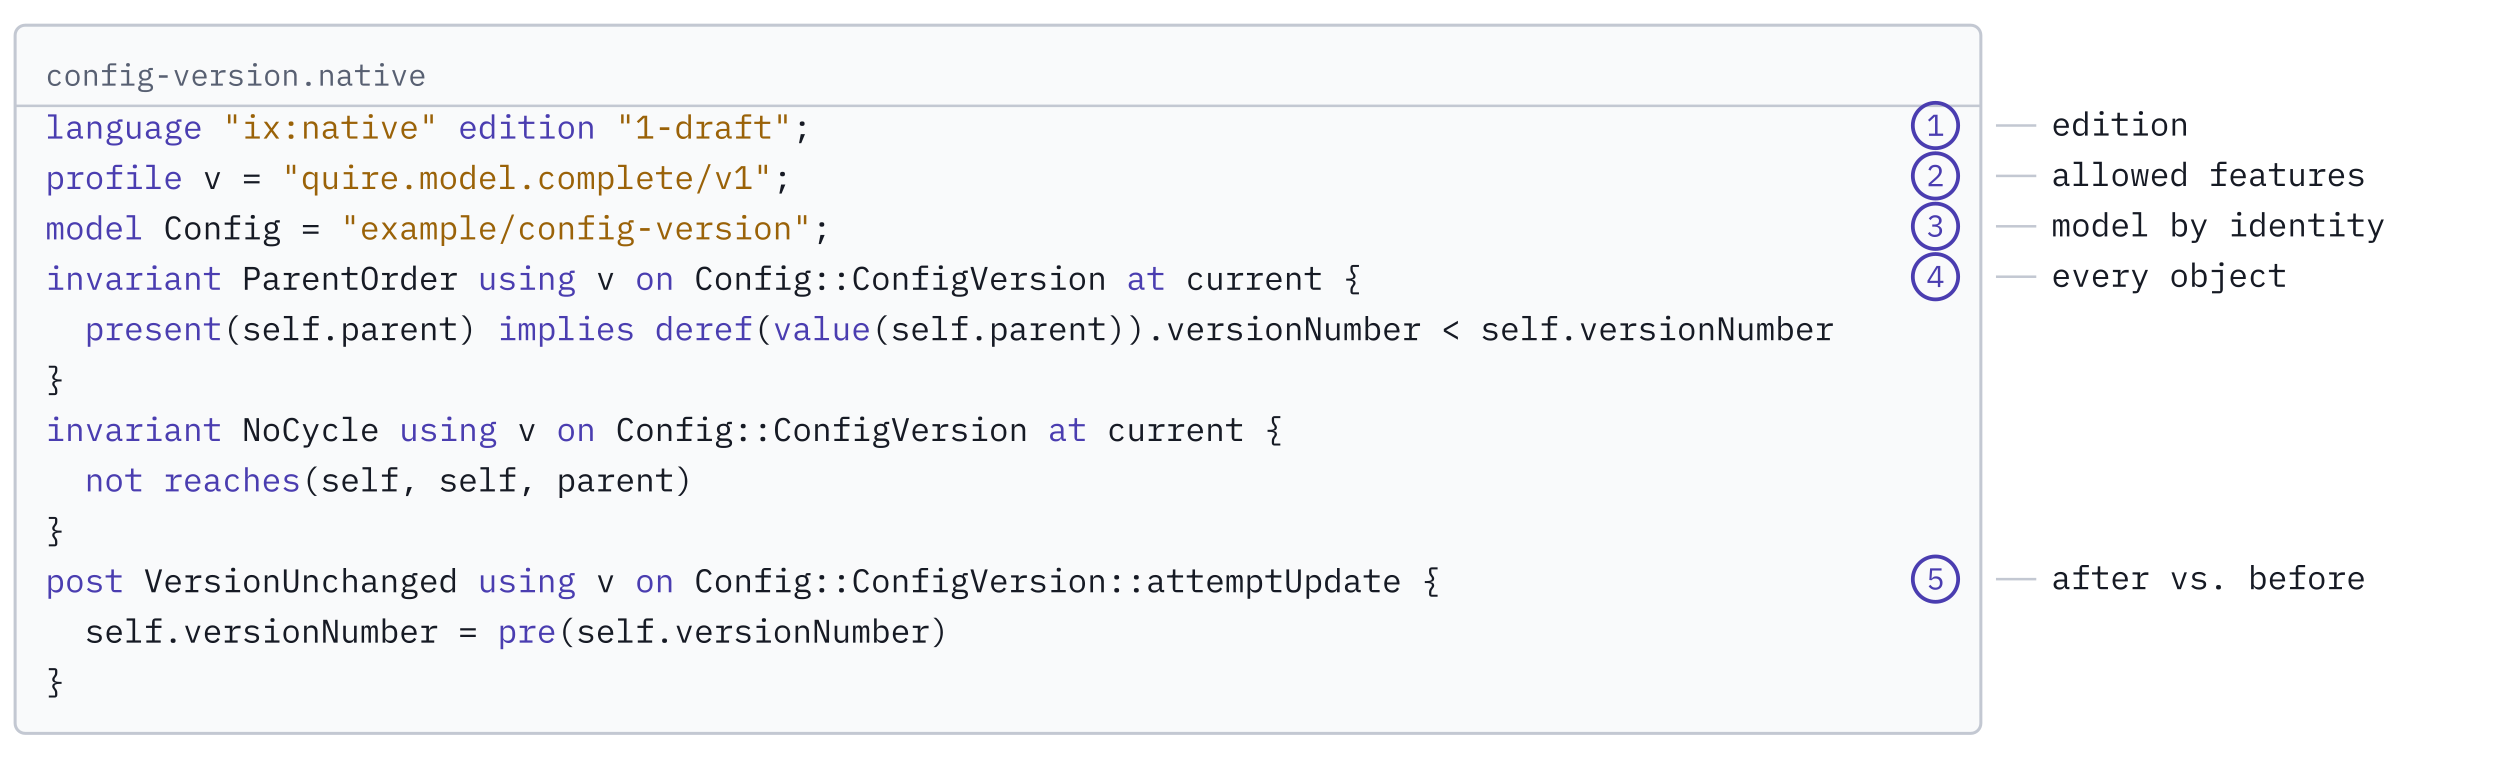
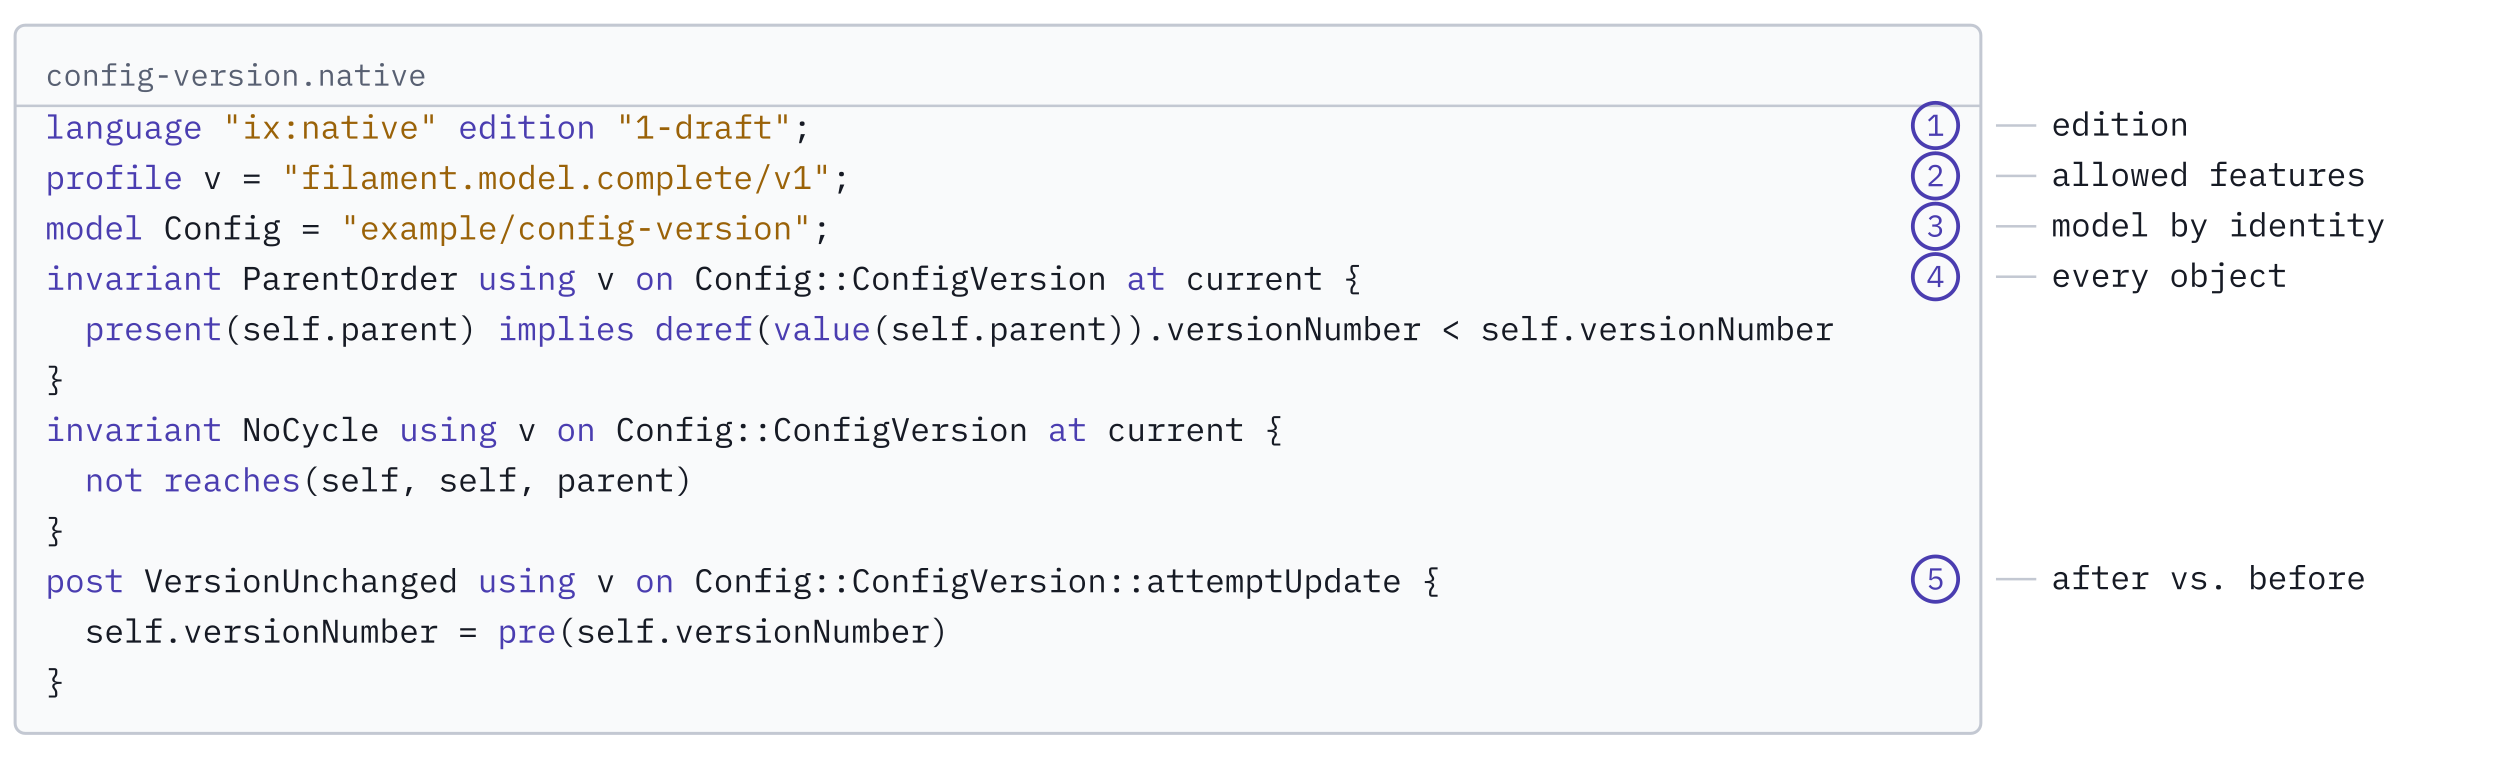
- <svg xmlns="http://www.w3.org/2000/svg" width="992" height="301" viewBox="-6 -6 992 301" role="img" aria-label="An annotated QSL unit: (1) the header names the language and edition, (2) the profile says which part of the language the rules use, (3) the model line imports a domain package by its identity, (4) invariants must hold for every object, (5) a post rule compares a value after an operation with its value before.">
+ <svg xmlns="http://www.w3.org/2000/svg" width="992" height="301" viewBox="-6 -6 992 301" role="img" aria-label="An annotated FSL unit: (1) the header names the language and edition, (2) the profile says which part of the language the rules use, (3) the model line imports a domain package by its identity, (4) invariants must hold for every object, (5) a post rule compares a value after an operation with its value before.">
  <defs>
    <path id="mono_C" d="M323 -12Q195 -12 132 81Q70 174 70 349Q70 524 132 617Q195 710 323 710Q371 710 406 697Q441 684 466 662Q491 640 508 612Q525 585 538 557L466 524Q457 547 445 568Q433 588 416 604Q400 619 378 628Q355 637 323 637Q240 637 200 574Q159 511 159 406V292Q159 187 200 124Q240 61 323 61Q355 61 378 70Q400 79 416 94Q433 110 445 130Q457 151 466 174L538 141Q525 112 508 85Q491 58 466 36Q441 14 406 1Q371 -12 323 -12Z" />
    <path id="mono_N" d="M163 588H156V0H80V698H199L437 110H444V698H520V0H401Z" />
    <path id="mono_O" d="M300 -12Q236 -12 190 12Q144 37 114 83Q84 129 70 196Q56 263 56 349Q56 434 70 502Q84 569 114 615Q144 661 190 686Q236 710 300 710Q364 710 410 686Q456 661 486 615Q516 569 530 502Q544 434 544 349Q544 263 530 196Q516 129 486 83Q456 37 410 12Q364 -12 300 -12ZM300 61Q342 61 371 78Q400 94 419 124Q438 154 446 196Q455 239 455 292V406Q455 458 446 501Q438 544 419 574Q400 604 371 620Q342 637 300 637Q258 637 229 620Q200 604 181 574Q162 544 154 501Q145 458 145 406V292Q145 239 154 196Q162 154 181 124Q200 94 229 78Q258 61 300 61Z" />
    <path id="mono_P" d="M90 0V698H344Q441 698 492 645Q543 592 543 497Q543 402 492 349Q441 296 344 296H174V0ZM174 369H342Q395 369 424 396Q454 422 454 471V523Q454 572 424 598Q395 625 342 625H174Z" />
    <path id="mono_U" d="M164 698V279Q164 228 167 188Q170 148 183 120Q196 91 224 76Q251 61 300 61Q349 61 376 76Q404 91 417 120Q430 148 433 188Q436 228 436 279V698H520V299Q520 221 512 163Q505 105 482 66Q458 27 414 8Q371 -12 300 -12Q229 -12 186 8Q142 27 118 66Q95 105 88 163Q80 221 80 299V698Z" />
    <path id="mono_V" d="M243 0 36 698H125L224 349L299 85H304L379 349L478 698H564L357 0Z" />
    <path id="mono_a" d="M495 0Q448 0 428 24Q408 48 403 84H398Q381 39 344 14Q306 -12 243 -12Q162 -12 114 30Q66 72 66 145Q66 217 118 256Q171 295 288 295H398V346Q398 403 366 432Q334 460 275 460Q223 460 190 440Q157 419 137 384L83 424Q93 444 110 463Q127 482 152 496Q177 511 209 520Q241 528 280 528Q371 528 424 482Q478 436 478 354V70H550V0ZM257 55Q288 55 314 62Q339 70 358 82Q377 95 388 112Q398 130 398 150V235H288Q216 235 183 215Q150 195 150 157V136Q150 96 178 76Q207 55 257 55Z" />
    <path id="mono_b" d="M95 740H175V432H179Q229 528 338 528Q433 528 486 457Q540 386 540 258Q540 130 486 59Q433 -12 338 -12Q229 -12 179 84H175V0H95ZM307 59Q377 59 416 102Q454 144 454 214V302Q454 372 416 414Q377 457 307 457Q280 457 256 450Q232 443 214 430Q196 416 186 396Q175 377 175 351V165Q175 139 186 120Q196 100 214 86Q232 73 256 66Q280 59 307 59Z" />
    <path id="mono_braceleft" d="M319 -138Q277 -138 256 -114Q235 -91 235 -56V7Q235 34 240 54Q246 74 254 90Q262 106 272 118Q282 131 291 142Q308 162 314 176Q321 191 321 207Q321 245 286 262Q251 280 183 280H105V342H183Q251 342 286 360Q321 377 321 415Q321 431 314 446Q308 460 291 480Q282 491 272 504Q262 516 254 532Q246 547 240 568Q235 588 235 615V678Q235 713 256 736Q277 760 319 760H495V698H304V621Q304 580 316 558Q328 536 344 515Q361 493 376 470Q391 446 391 414Q391 372 362 346Q332 320 281 313V309Q332 302 362 276Q391 250 391 208Q391 176 376 152Q361 129 344 107Q328 86 316 64Q304 42 304 1V-76H495V-138Z" />
    <path id="mono_braceright" d="M281 760Q323 760 344 736Q365 713 365 678V615Q365 588 360 568Q354 547 346 532Q338 516 328 504Q318 491 309 480Q292 460 286 446Q279 431 279 415Q279 377 314 360Q349 342 417 342H495V280H417Q349 280 314 262Q279 245 279 207Q279 191 286 176Q292 162 309 142Q318 131 328 118Q338 106 346 90Q354 74 360 54Q365 34 365 7V-56Q365 -91 344 -114Q323 -138 281 -138H105V-76H296V1Q296 42 284 64Q272 86 256 107Q239 129 224 152Q209 176 209 208Q209 250 238 276Q268 302 319 309V313Q268 320 238 346Q209 372 209 414Q209 446 224 470Q239 493 256 515Q272 536 284 558Q296 580 296 621V698H105V760Z" />
    <path id="mono_c" d="M318 -12Q262 -12 218 8Q175 27 145 62Q115 97 100 147Q84 197 84 258Q84 319 100 369Q116 419 146 454Q176 490 219 509Q262 528 317 528Q392 528 439 495Q486 462 508 409L444 375Q430 415 398 437Q365 459 317 459Q282 459 254 448Q227 436 208 415Q189 394 180 365Q170 336 170 302V214Q170 180 180 151Q189 122 208 101Q227 80 255 68Q283 57 319 57Q371 57 405 81Q439 105 459 147L516 108Q493 56 444 22Q396 -12 318 -12Z" />
    <path id="mono_colon" d="M300 -9Q259 -9 242 8Q226 25 226 51V69Q226 95 242 112Q259 129 300 129Q341 129 358 112Q374 95 374 69V51Q374 25 358 8Q341 -9 300 -9ZM300 387Q259 387 242 404Q226 421 226 447V465Q226 491 242 508Q259 525 300 525Q341 525 358 508Q374 491 374 465V447Q374 421 358 404Q341 387 300 387Z" />
    <path id="mono_comma" d="M257 136H386L271 -141H204Z" />
    <path id="mono_d" d="M425 84H421Q371 -12 262 -12Q167 -12 114 59Q60 130 60 258Q60 386 114 457Q167 528 262 528Q371 528 421 432H425V740H505V0H425ZM293 59Q320 59 344 66Q368 73 386 86Q404 100 414 120Q425 139 425 165V351Q425 377 414 396Q404 416 386 430Q368 443 344 450Q320 457 293 457Q223 457 184 414Q146 372 146 302V214Q146 144 184 102Q223 59 293 59Z" />
    <path id="mono_e" d="M309 -12Q253 -12 208 7Q164 26 132 62Q101 97 84 146Q67 196 67 257Q67 319 84 369Q102 419 133 454Q164 490 208 509Q251 528 304 528Q356 528 398 509Q441 490 471 456Q501 423 517 377Q533 331 533 276V238H151V214Q151 180 162 151Q173 122 194 101Q214 80 244 68Q273 57 309 57Q361 57 399 81Q437 105 457 147L516 107Q493 55 440 22Q386 -12 309 -12ZM304 462Q271 462 243 450Q215 438 194 417Q174 396 162 368Q151 339 151 305V298H447V309Q447 343 436 371Q426 399 408 420Q389 440 362 451Q336 462 304 462Z" />
    <path id="mono_equal" d="M62 372V440H538V372ZM62 172V240H538V172Z" />
    <path id="mono_f" d="M83 68H257V448H73V516H257V622Q257 674 284 707Q312 740 371 740H544V672H337V516H544V448H337V68H521V0H83Z" />
    <path id="mono_five" d="M501 625H189L169 358H176Q202 393 234 414Q266 434 322 434Q368 434 406 420Q445 405 473 377Q501 349 517 310Q533 270 533 219Q533 168 517 126Q501 83 470 52Q439 22 395 5Q351 -12 295 -12Q251 -12 216 -2Q182 8 156 25Q129 42 109 63Q89 84 73 107L136 155Q150 134 164 117Q179 100 198 88Q217 75 241 68Q265 61 297 61Q369 61 408 100Q446 139 446 208V216Q446 285 407 324Q368 363 295 363Q245 363 218 346Q190 329 167 304L96 314L121 698H501Z" />
    <path id="mono_four" d="M378 0V137H34V211L336 698H458V206H562V137H458V0ZM109 206H378V633H374Z" />
    <path id="mono_g" d="M561 -59Q561 -137 496 -174Q431 -212 301 -212Q176 -212 122 -179Q67 -146 67 -84Q67 -42 89 -19Q111 4 151 15V27Q129 38 117 55Q105 72 105 98Q105 138 132 158Q158 178 198 188V192Q150 213 124 254Q97 295 97 350Q97 389 111 422Q125 455 152 478Q178 502 215 515Q252 528 297 528Q355 528 399 507V516Q399 546 413 566Q427 586 461 586H556V516H440V481Q468 457 483 424Q498 391 498 350Q498 311 484 278Q469 245 443 222Q417 198 380 185Q342 172 297 172Q284 172 272 173Q260 174 248 176Q236 174 223 170Q210 165 199 158Q188 150 181 140Q174 130 174 117Q174 94 197 86Q220 79 257 79H371Q471 79 516 42Q561 4 561 -59ZM486 -63Q486 -32 461 -14Q436 5 374 5H195Q143 -16 143 -65Q143 -99 170 -124Q197 -148 260 -148H338Q408 -148 447 -126Q486 -105 486 -63ZM297 234Q357 234 386 262Q414 290 414 336V365Q414 411 386 438Q357 466 297 466Q237 466 209 438Q181 411 181 365V336Q181 290 209 262Q237 234 297 234Z" />
    <path id="mono_h" d="M98 740H178V432H182Q190 451 202 468Q214 486 232 499Q249 512 273 520Q297 528 329 528Q410 528 459 476Q508 425 508 331V0H428V317Q428 388 397 422Q366 457 306 457Q282 457 259 451Q236 445 218 433Q200 421 189 402Q178 383 178 358V0H98Z" />
    <path id="mono_hyphen" d="M155 262V346H445V262Z" />
    <path id="mono_i" d="M332 630Q297 630 283 644Q269 659 269 681V697Q269 719 283 734Q297 748 332 748Q367 748 381 734Q395 719 395 697V681Q395 659 381 644Q367 630 332 630ZM106 68H292V448H106V516H372V68H546V0H106Z" />
    <path id="mono_j" d="M102 -132H352V448H93V516H432V-82Q432 -134 404 -167Q377 -200 318 -200H102ZM392 630Q357 630 343 644Q329 659 329 681V697Q329 719 343 734Q357 748 392 748Q427 748 441 734Q455 719 455 697V681Q455 659 441 644Q427 630 392 630Z" />
    <path id="mono_l" d="M80 68H260V672H80V740H340V68H520V0H80Z" />
    <path id="mono_less" d="M85 265V345L515 594V511L160 310V302L515 101V16Z" />
    <path id="mono_m" d="M54 0V516H128V456H132Q144 486 166 507Q188 528 231 528Q276 528 298 506Q320 483 325 447H328Q342 482 368 505Q394 528 440 528Q503 528 524 484Q546 440 546 358V0H472V345Q472 411 458 436Q445 462 409 462Q377 462 357 442Q337 421 337 379V0H263V345Q263 411 250 436Q236 462 201 462Q169 462 148 442Q128 421 128 379V0Z" />
    <path id="mono_n" d="M98 0V516H178V432H182Q190 451 202 468Q214 486 232 499Q249 512 273 520Q297 528 329 528Q410 528 459 476Q508 425 508 331V0H428V317Q428 388 397 422Q366 457 306 457Q282 457 259 451Q236 445 218 433Q200 421 189 402Q178 383 178 358V0Z" />
    <path id="mono_o" d="M300 -12Q246 -12 202 7Q159 26 128 62Q98 97 82 146Q66 196 66 258Q66 319 82 369Q98 419 128 454Q159 490 202 509Q246 528 300 528Q354 528 398 509Q441 490 472 454Q502 419 518 369Q534 319 534 258Q534 196 518 146Q502 97 472 62Q441 26 398 7Q354 -12 300 -12ZM300 57Q367 57 408 97Q449 137 449 221V295Q449 379 408 419Q367 459 300 459Q233 459 192 419Q151 379 151 295V221Q151 137 192 97Q233 57 300 57Z" />
    <path id="mono_one" d="M85 0V73H285V636H278L102 472L53 525L238 698H369V73H553V0Z" />
    <path id="mono_p" d="M95 516H175V432H179Q229 528 338 528Q433 528 486 457Q540 386 540 258Q540 130 486 59Q433 -12 338 -12Q229 -12 179 84H175V-200H95ZM307 59Q377 59 416 102Q454 144 454 214V302Q454 372 416 414Q377 457 307 457Q280 457 256 450Q232 443 214 430Q196 416 186 396Q175 377 175 351V165Q175 139 186 120Q196 100 214 86Q232 73 256 66Q280 59 307 59Z" />
    <path id="mono_parenleft" d="M205 311Q205 384 222 452Q238 519 266 577Q295 635 333 682Q371 728 413 760H494Q450 727 412 684Q373 640 344 588Q314 537 297 478Q280 418 280 354V268Q280 204 297 144Q314 85 344 34Q373 -18 412 -62Q450 -105 494 -138H413Q371 -107 333 -60Q295 -13 266 45Q238 103 222 170Q205 238 205 311Z" />
    <path id="mono_parenright" d="M395 311Q395 238 378 170Q362 103 334 45Q305 -13 267 -60Q229 -107 187 -138H106Q149 -105 188 -62Q227 -18 256 34Q286 85 303 144Q320 204 320 268V354Q320 418 303 478Q286 537 256 588Q227 640 188 684Q149 727 106 760H187Q229 728 267 682Q305 635 334 577Q362 519 378 452Q395 384 395 311Z" />
    <path id="mono_period" d="M300 -9Q259 -9 242 8Q226 25 226 51V69Q226 95 242 112Q259 129 300 129Q341 129 358 112Q374 95 374 69V51Q374 25 358 8Q341 -9 300 -9Z" />
-     <path id="mono_q" d="M425 84H421Q371 -12 262 -12Q167 -12 114 59Q60 130 60 258Q60 386 114 457Q167 528 262 528Q371 528 421 432H425V516H505V-200H425ZM293 59Q320 59 344 66Q368 73 386 86Q404 100 414 120Q425 139 425 165V351Q425 377 414 396Q404 416 386 430Q368 443 344 450Q320 457 293 457Q223 457 184 414Q146 372 146 302V214Q146 144 184 102Q223 59 293 59Z" />
    <path id="mono_quotedbl" d="M174 463V740H250V463ZM351 463V740H427V463Z" />
    <path id="mono_r" d="M77 68H228V448H77V516H308V386H313Q329 447 374 482Q418 516 487 516H559V436H462Q393 436 350 396Q308 356 308 291V68H469V0H77Z" />
    <path id="mono_s" d="M306 -12Q225 -12 166 16Q108 43 67 89L121 136Q158 97 202 76Q246 55 308 55Q368 55 406 76Q445 98 445 144Q445 164 438 178Q430 191 417 199Q404 207 388 212Q372 216 354 219L273 231Q246 235 214 242Q183 249 157 264Q131 280 114 306Q96 332 96 374Q96 413 112 442Q127 470 155 490Q183 509 221 518Q259 528 304 528Q374 528 426 506Q477 484 514 445L462 396Q453 407 440 418Q426 430 406 440Q387 449 361 455Q335 461 301 461Q240 461 208 440Q175 419 175 379Q175 359 182 346Q190 332 203 324Q216 316 232 312Q249 307 266 304L347 292Q375 288 406 281Q437 274 463 258Q489 243 506 217Q524 191 524 149Q524 72 464 30Q405 -12 306 -12Z" />
    <path id="mono_semicolon" d="M257 136H386L271 -141H204ZM300 387Q259 387 242 404Q226 421 226 447V465Q226 491 242 508Q259 525 300 525Q341 525 358 508Q374 491 374 465V447Q374 421 358 404Q341 387 300 387Z" />
    <path id="mono_slash" d="M90 -138 438 760H510L162 -138Z" />
    <path id="mono_t" d="M325 0Q266 0 238 33Q211 66 211 118V448H39V516H167Q193 516 204 526Q214 537 214 563V698H291V516H526V448H291V68H526V0Z" />
    <path id="mono_three" d="M270 402Q343 402 380 434Q416 467 416 518V525Q416 581 380 609Q345 637 288 637Q232 637 198 612Q163 588 141 548L78 596Q91 617 110 638Q129 658 154 674Q180 690 214 700Q247 710 290 710Q335 710 374 698Q413 687 442 664Q471 642 488 609Q504 576 504 534Q504 500 494 473Q483 446 464 426Q446 406 421 392Q396 378 368 371V367Q397 361 424 348Q451 334 472 312Q493 291 506 260Q518 230 518 191Q518 146 500 108Q483 71 452 44Q420 18 376 3Q331 -12 277 -12Q231 -12 196 -2Q160 8 132 25Q105 42 84 63Q64 84 48 107L111 155Q125 134 140 117Q155 100 174 88Q194 75 219 68Q244 61 277 61Q351 61 390 95Q430 129 430 192V200Q430 262 392 296Q353 330 276 330H193V402Z" />
    <path id="mono_two" d="M537 0H71V86L304 296Q355 342 388 390Q421 439 421 493V505Q421 568 388 602Q355 637 290 637Q226 637 192 604Q157 572 140 518L65 546Q75 577 92 606Q110 636 137 659Q164 682 202 696Q241 710 292 710Q344 710 384 695Q425 680 452 653Q480 626 494 589Q509 552 509 508Q509 468 498 433Q486 398 466 366Q445 334 416 304Q388 273 353 243L158 73H537Z" />
    <path id="mono_u" d="M422 84H418Q410 65 398 48Q386 30 368 17Q351 4 327 -4Q303 -12 271 -12Q190 -12 141 40Q92 91 92 185V516H172V199Q172 128 203 94Q234 59 294 59Q318 59 341 65Q364 71 382 83Q400 95 411 114Q422 132 422 158V516H502V0H422Z" />
    <path id="mono_v" d="M249 0 64 516H145L219 300L299 67H303L383 300L457 516H536L351 0Z" />
    <path id="mono_w" d="M30 516H101L160 70H169L257 516H345L433 70H442L501 516H570L491 0H387L305 432H297L213 0H109Z" />
    <path id="mono_x" d="M61 0 253 262 66 516H162L240 407L302 321H306L366 407L443 516H535L346 263L540 0H444L357 121L298 203H294L237 121L153 0Z" />
    <path id="mono_y" d="M467 516H547L291 -113Q282 -135 271 -152Q260 -168 245 -178Q230 -189 209 -194Q188 -200 159 -200H83V-132H203L261 10L53 516H135L222 300L299 104H303L380 300Z" />
  </defs>
  <rect x="0" y="4" width="780" height="281" rx="4" stroke="#c3c8d2" stroke-width="1.2" fill="#c3c8d2" fill-opacity="0.1" />
  <g fill="#586072" transform="translate(12,28) scale(0.012,-0.012)">
    <use href="#mono_c" x="0" />
    <use href="#mono_o" x="600" />
    <use href="#mono_n" x="1200" />
    <use href="#mono_f" x="1800" />
    <use href="#mono_i" x="2400" />
    <use href="#mono_g" x="3000" />
    <use href="#mono_hyphen" x="3600" />
    <use href="#mono_v" x="4200" />
    <use href="#mono_e" x="4800" />
    <use href="#mono_r" x="5400" />
    <use href="#mono_s" x="6000" />
    <use href="#mono_i" x="6600" />
    <use href="#mono_o" x="7200" />
    <use href="#mono_n" x="7800" />
    <use href="#mono_period" x="8400" />
    <use href="#mono_n" x="9000" />
    <use href="#mono_a" x="9600" />
    <use href="#mono_t" x="10200" />
    <use href="#mono_i" x="10800" />
    <use href="#mono_v" x="11400" />
    <use href="#mono_e" x="12000" />
  </g>
  <path d="M0,36 L780,36" fill="none" stroke="#c3c8d2" stroke-width="1" />
  <g fill="#4a3db0" transform="translate(12,49) scale(0.013,-0.013)">
    <use href="#mono_l" x="0" />
    <use href="#mono_a" x="600" />
    <use href="#mono_n" x="1200" />
    <use href="#mono_g" x="1800" />
    <use href="#mono_u" x="2400" />
    <use href="#mono_a" x="3000" />
    <use href="#mono_g" x="3600" />
    <use href="#mono_e" x="4200" />
  </g>
  <g fill="#161a24" transform="translate(74.4,49) scale(0.013,-0.013)" />
  <g fill="#9a6208" transform="translate(82.2,49) scale(0.013,-0.013)">
    <use href="#mono_quotedbl" x="0" />
    <use href="#mono_i" x="600" />
    <use href="#mono_x" x="1200" />
    <use href="#mono_colon" x="1800" />
    <use href="#mono_n" x="2400" />
    <use href="#mono_a" x="3000" />
    <use href="#mono_t" x="3600" />
    <use href="#mono_i" x="4200" />
    <use href="#mono_v" x="4800" />
    <use href="#mono_e" x="5400" />
    <use href="#mono_quotedbl" x="6000" />
  </g>
  <g fill="#161a24" transform="translate(168,49) scale(0.013,-0.013)" />
  <g fill="#4a3db0" transform="translate(175.8,49) scale(0.013,-0.013)">
    <use href="#mono_e" x="0" />
    <use href="#mono_d" x="600" />
    <use href="#mono_i" x="1200" />
    <use href="#mono_t" x="1800" />
    <use href="#mono_i" x="2400" />
    <use href="#mono_o" x="3000" />
    <use href="#mono_n" x="3600" />
  </g>
  <g fill="#161a24" transform="translate(230.4,49) scale(0.013,-0.013)" />
  <g fill="#9a6208" transform="translate(238.2,49) scale(0.013,-0.013)">
    <use href="#mono_quotedbl" x="0" />
    <use href="#mono_one" x="600" />
    <use href="#mono_hyphen" x="1200" />
    <use href="#mono_d" x="1800" />
    <use href="#mono_r" x="2400" />
    <use href="#mono_a" x="3000" />
    <use href="#mono_f" x="3600" />
    <use href="#mono_t" x="4200" />
    <use href="#mono_quotedbl" x="4800" />
  </g>
  <g fill="#161a24" transform="translate(308.4,49) scale(0.013,-0.013)">
    <use href="#mono_semicolon" x="0" />
  </g>
  <g fill="#4a3db0" transform="translate(12,69) scale(0.013,-0.013)">
    <use href="#mono_p" x="0" />
    <use href="#mono_r" x="600" />
    <use href="#mono_o" x="1200" />
    <use href="#mono_f" x="1800" />
    <use href="#mono_i" x="2400" />
    <use href="#mono_l" x="3000" />
    <use href="#mono_e" x="3600" />
  </g>
  <g fill="#161a24" transform="translate(66.6,69) scale(0.013,-0.013)" />
  <g fill="#161a24" transform="translate(74.4,69) scale(0.013,-0.013)">
    <use href="#mono_v" x="0" />
  </g>
  <g fill="#161a24" transform="translate(82.2,69) scale(0.013,-0.013)" />
  <g fill="#161a24" transform="translate(90,69) scale(0.013,-0.013)">
    <use href="#mono_equal" x="0" />
  </g>
  <g fill="#161a24" transform="translate(97.8,69) scale(0.013,-0.013)" />
  <g fill="#9a6208" transform="translate(105.6,69) scale(0.013,-0.013)">
    <use href="#mono_quotedbl" x="0" />
-     <use href="#mono_q" x="600" />
-     <use href="#mono_u" x="1200" />
-     <use href="#mono_i" x="1800" />
-     <use href="#mono_r" x="2400" />
-     <use href="#mono_e" x="3000" />
-     <use href="#mono_period" x="3600" />
-     <use href="#mono_m" x="4200" />
-     <use href="#mono_o" x="4800" />
-     <use href="#mono_d" x="5400" />
-     <use href="#mono_e" x="6000" />
-     <use href="#mono_l" x="6600" />
-     <use href="#mono_period" x="7200" />
-     <use href="#mono_c" x="7800" />
-     <use href="#mono_o" x="8400" />
-     <use href="#mono_m" x="9000" />
-     <use href="#mono_p" x="9600" />
-     <use href="#mono_l" x="10200" />
-     <use href="#mono_e" x="10800" />
-     <use href="#mono_t" x="11400" />
-     <use href="#mono_e" x="12000" />
-     <use href="#mono_slash" x="12600" />
-     <use href="#mono_v" x="13200" />
-     <use href="#mono_one" x="13800" />
-     <use href="#mono_quotedbl" x="14400" />
-   </g>
-   <g fill="#161a24" transform="translate(300.6,69) scale(0.013,-0.013)">
+     <use href="#mono_f" x="600" />
+     <use href="#mono_i" x="1200" />
+     <use href="#mono_l" x="1800" />
+     <use href="#mono_a" x="2400" />
+     <use href="#mono_m" x="3000" />
+     <use href="#mono_e" x="3600" />
+     <use href="#mono_n" x="4200" />
+     <use href="#mono_t" x="4800" />
+     <use href="#mono_period" x="5400" />
+     <use href="#mono_m" x="6000" />
+     <use href="#mono_o" x="6600" />
+     <use href="#mono_d" x="7200" />
+     <use href="#mono_e" x="7800" />
+     <use href="#mono_l" x="8400" />
+     <use href="#mono_period" x="9000" />
+     <use href="#mono_c" x="9600" />
+     <use href="#mono_o" x="10200" />
+     <use href="#mono_m" x="10800" />
+     <use href="#mono_p" x="11400" />
+     <use href="#mono_l" x="12000" />
+     <use href="#mono_e" x="12600" />
+     <use href="#mono_t" x="13200" />
+     <use href="#mono_e" x="13800" />
+     <use href="#mono_slash" x="14400" />
+     <use href="#mono_v" x="15000" />
+     <use href="#mono_one" x="15600" />
+     <use href="#mono_quotedbl" x="16200" />
+   </g>
+   <g fill="#161a24" transform="translate(324,69) scale(0.013,-0.013)">
    <use href="#mono_semicolon" x="0" />
  </g>
  <g fill="#4a3db0" transform="translate(12,89) scale(0.013,-0.013)">
    <use href="#mono_m" x="0" />
    <use href="#mono_o" x="600" />
    <use href="#mono_d" x="1200" />
    <use href="#mono_e" x="1800" />
    <use href="#mono_l" x="2400" />
  </g>
  <g fill="#161a24" transform="translate(51,89) scale(0.013,-0.013)" />
  <g fill="#161a24" transform="translate(58.8,89) scale(0.013,-0.013)">
    <use href="#mono_C" x="0" />
    <use href="#mono_o" x="600" />
    <use href="#mono_n" x="1200" />
    <use href="#mono_f" x="1800" />
    <use href="#mono_i" x="2400" />
    <use href="#mono_g" x="3000" />
  </g>
  <g fill="#161a24" transform="translate(105.6,89) scale(0.013,-0.013)" />
  <g fill="#161a24" transform="translate(113.4,89) scale(0.013,-0.013)">
    <use href="#mono_equal" x="0" />
  </g>
  <g fill="#161a24" transform="translate(121.2,89) scale(0.013,-0.013)" />
  <g fill="#9a6208" transform="translate(129,89) scale(0.013,-0.013)">
    <use href="#mono_quotedbl" x="0" />
    <use href="#mono_e" x="600" />
    <use href="#mono_x" x="1200" />
    <use href="#mono_a" x="1800" />
    <use href="#mono_m" x="2400" />
    <use href="#mono_p" x="3000" />
    <use href="#mono_l" x="3600" />
    <use href="#mono_e" x="4200" />
    <use href="#mono_slash" x="4800" />
    <use href="#mono_c" x="5400" />
    <use href="#mono_o" x="6000" />
    <use href="#mono_n" x="6600" />
    <use href="#mono_f" x="7200" />
    <use href="#mono_i" x="7800" />
    <use href="#mono_g" x="8400" />
    <use href="#mono_hyphen" x="9000" />
    <use href="#mono_v" x="9600" />
    <use href="#mono_e" x="10200" />
    <use href="#mono_r" x="10800" />
    <use href="#mono_s" x="11400" />
    <use href="#mono_i" x="12000" />
    <use href="#mono_o" x="12600" />
    <use href="#mono_n" x="13200" />
    <use href="#mono_quotedbl" x="13800" />
  </g>
  <g fill="#161a24" transform="translate(316.2,89) scale(0.013,-0.013)">
    <use href="#mono_semicolon" x="0" />
  </g>
  <g fill="#4a3db0" transform="translate(12,109) scale(0.013,-0.013)">
    <use href="#mono_i" x="0" />
    <use href="#mono_n" x="600" />
    <use href="#mono_v" x="1200" />
    <use href="#mono_a" x="1800" />
    <use href="#mono_r" x="2400" />
    <use href="#mono_i" x="3000" />
    <use href="#mono_a" x="3600" />
    <use href="#mono_n" x="4200" />
    <use href="#mono_t" x="4800" />
  </g>
  <g fill="#161a24" transform="translate(82.2,109) scale(0.013,-0.013)" />
  <g fill="#161a24" transform="translate(90,109) scale(0.013,-0.013)">
    <use href="#mono_P" x="0" />
    <use href="#mono_a" x="600" />
    <use href="#mono_r" x="1200" />
    <use href="#mono_e" x="1800" />
    <use href="#mono_n" x="2400" />
    <use href="#mono_t" x="3000" />
    <use href="#mono_O" x="3600" />
    <use href="#mono_r" x="4200" />
    <use href="#mono_d" x="4800" />
    <use href="#mono_e" x="5400" />
    <use href="#mono_r" x="6000" />
  </g>
  <g fill="#161a24" transform="translate(175.8,109) scale(0.013,-0.013)" />
  <g fill="#4a3db0" transform="translate(183.6,109) scale(0.013,-0.013)">
    <use href="#mono_u" x="0" />
    <use href="#mono_s" x="600" />
    <use href="#mono_i" x="1200" />
    <use href="#mono_n" x="1800" />
    <use href="#mono_g" x="2400" />
  </g>
  <g fill="#161a24" transform="translate(222.6,109) scale(0.013,-0.013)" />
  <g fill="#161a24" transform="translate(230.4,109) scale(0.013,-0.013)">
    <use href="#mono_v" x="0" />
  </g>
  <g fill="#161a24" transform="translate(238.2,109) scale(0.013,-0.013)" />
  <g fill="#4a3db0" transform="translate(246,109) scale(0.013,-0.013)">
    <use href="#mono_o" x="0" />
    <use href="#mono_n" x="600" />
  </g>
  <g fill="#161a24" transform="translate(261.6,109) scale(0.013,-0.013)" />
  <g fill="#161a24" transform="translate(269.4,109) scale(0.013,-0.013)">
    <use href="#mono_C" x="0" />
    <use href="#mono_o" x="600" />
    <use href="#mono_n" x="1200" />
    <use href="#mono_f" x="1800" />
    <use href="#mono_i" x="2400" />
    <use href="#mono_g" x="3000" />
  </g>
  <g fill="#161a24" transform="translate(316.2,109) scale(0.013,-0.013)">
    <use href="#mono_colon" x="0" />
    <use href="#mono_colon" x="600" />
  </g>
  <g fill="#161a24" transform="translate(331.8,109) scale(0.013,-0.013)">
    <use href="#mono_C" x="0" />
    <use href="#mono_o" x="600" />
    <use href="#mono_n" x="1200" />
    <use href="#mono_f" x="1800" />
    <use href="#mono_i" x="2400" />
    <use href="#mono_g" x="3000" />
    <use href="#mono_V" x="3600" />
    <use href="#mono_e" x="4200" />
    <use href="#mono_r" x="4800" />
    <use href="#mono_s" x="5400" />
    <use href="#mono_i" x="6000" />
    <use href="#mono_o" x="6600" />
    <use href="#mono_n" x="7200" />
  </g>
  <g fill="#161a24" transform="translate(433.2,109) scale(0.013,-0.013)" />
  <g fill="#4a3db0" transform="translate(441,109) scale(0.013,-0.013)">
    <use href="#mono_a" x="0" />
    <use href="#mono_t" x="600" />
  </g>
  <g fill="#161a24" transform="translate(456.6,109) scale(0.013,-0.013)" />
  <g fill="#161a24" transform="translate(464.4,109) scale(0.013,-0.013)">
    <use href="#mono_c" x="0" />
    <use href="#mono_u" x="600" />
    <use href="#mono_r" x="1200" />
    <use href="#mono_r" x="1800" />
    <use href="#mono_e" x="2400" />
    <use href="#mono_n" x="3000" />
    <use href="#mono_t" x="3600" />
  </g>
  <g fill="#161a24" transform="translate(519,109) scale(0.013,-0.013)" />
  <g fill="#161a24" transform="translate(526.8,109) scale(0.013,-0.013)">
    <use href="#mono_braceleft" x="0" />
  </g>
  <g fill="#161a24" transform="translate(12,129) scale(0.013,-0.013)" />
  <g fill="#4a3db0" transform="translate(27.6,129) scale(0.013,-0.013)">
    <use href="#mono_p" x="0" />
    <use href="#mono_r" x="600" />
    <use href="#mono_e" x="1200" />
    <use href="#mono_s" x="1800" />
    <use href="#mono_e" x="2400" />
    <use href="#mono_n" x="3000" />
    <use href="#mono_t" x="3600" />
  </g>
  <g fill="#161a24" transform="translate(82.2,129) scale(0.013,-0.013)">
    <use href="#mono_parenleft" x="0" />
  </g>
  <g fill="#161a24" transform="translate(90,129) scale(0.013,-0.013)">
    <use href="#mono_s" x="0" />
    <use href="#mono_e" x="600" />
    <use href="#mono_l" x="1200" />
    <use href="#mono_f" x="1800" />
  </g>
  <g fill="#161a24" transform="translate(121.2,129) scale(0.013,-0.013)">
    <use href="#mono_period" x="0" />
  </g>
  <g fill="#161a24" transform="translate(129,129) scale(0.013,-0.013)">
    <use href="#mono_p" x="0" />
    <use href="#mono_a" x="600" />
    <use href="#mono_r" x="1200" />
    <use href="#mono_e" x="1800" />
    <use href="#mono_n" x="2400" />
    <use href="#mono_t" x="3000" />
  </g>
  <g fill="#161a24" transform="translate(175.8,129) scale(0.013,-0.013)">
    <use href="#mono_parenright" x="0" />
  </g>
  <g fill="#161a24" transform="translate(183.6,129) scale(0.013,-0.013)" />
  <g fill="#4a3db0" transform="translate(191.4,129) scale(0.013,-0.013)">
    <use href="#mono_i" x="0" />
    <use href="#mono_m" x="600" />
    <use href="#mono_p" x="1200" />
    <use href="#mono_l" x="1800" />
    <use href="#mono_i" x="2400" />
    <use href="#mono_e" x="3000" />
    <use href="#mono_s" x="3600" />
  </g>
  <g fill="#161a24" transform="translate(246,129) scale(0.013,-0.013)" />
  <g fill="#4a3db0" transform="translate(253.8,129) scale(0.013,-0.013)">
    <use href="#mono_d" x="0" />
    <use href="#mono_e" x="600" />
    <use href="#mono_r" x="1200" />
    <use href="#mono_e" x="1800" />
    <use href="#mono_f" x="2400" />
  </g>
  <g fill="#161a24" transform="translate(292.8,129) scale(0.013,-0.013)">
    <use href="#mono_parenleft" x="0" />
  </g>
  <g fill="#4a3db0" transform="translate(300.6,129) scale(0.013,-0.013)">
    <use href="#mono_v" x="0" />
    <use href="#mono_a" x="600" />
    <use href="#mono_l" x="1200" />
    <use href="#mono_u" x="1800" />
    <use href="#mono_e" x="2400" />
  </g>
  <g fill="#161a24" transform="translate(339.6,129) scale(0.013,-0.013)">
    <use href="#mono_parenleft" x="0" />
  </g>
  <g fill="#161a24" transform="translate(347.4,129) scale(0.013,-0.013)">
    <use href="#mono_s" x="0" />
    <use href="#mono_e" x="600" />
    <use href="#mono_l" x="1200" />
    <use href="#mono_f" x="1800" />
  </g>
  <g fill="#161a24" transform="translate(378.6,129) scale(0.013,-0.013)">
    <use href="#mono_period" x="0" />
  </g>
  <g fill="#161a24" transform="translate(386.4,129) scale(0.013,-0.013)">
    <use href="#mono_p" x="0" />
    <use href="#mono_a" x="600" />
    <use href="#mono_r" x="1200" />
    <use href="#mono_e" x="1800" />
    <use href="#mono_n" x="2400" />
    <use href="#mono_t" x="3000" />
  </g>
  <g fill="#161a24" transform="translate(433.2,129) scale(0.013,-0.013)">
    <use href="#mono_parenright" x="0" />
    <use href="#mono_parenright" x="600" />
    <use href="#mono_period" x="1200" />
  </g>
  <g fill="#161a24" transform="translate(456.6,129) scale(0.013,-0.013)">
    <use href="#mono_v" x="0" />
    <use href="#mono_e" x="600" />
    <use href="#mono_r" x="1200" />
    <use href="#mono_s" x="1800" />
    <use href="#mono_i" x="2400" />
    <use href="#mono_o" x="3000" />
    <use href="#mono_n" x="3600" />
    <use href="#mono_N" x="4200" />
    <use href="#mono_u" x="4800" />
    <use href="#mono_m" x="5400" />
    <use href="#mono_b" x="6000" />
    <use href="#mono_e" x="6600" />
    <use href="#mono_r" x="7200" />
  </g>
  <g fill="#161a24" transform="translate(558,129) scale(0.013,-0.013)" />
  <g fill="#161a24" transform="translate(565.8,129) scale(0.013,-0.013)">
    <use href="#mono_less" x="0" />
  </g>
  <g fill="#161a24" transform="translate(573.6,129) scale(0.013,-0.013)" />
  <g fill="#161a24" transform="translate(581.4,129) scale(0.013,-0.013)">
    <use href="#mono_s" x="0" />
    <use href="#mono_e" x="600" />
    <use href="#mono_l" x="1200" />
    <use href="#mono_f" x="1800" />
  </g>
  <g fill="#161a24" transform="translate(612.6,129) scale(0.013,-0.013)">
    <use href="#mono_period" x="0" />
  </g>
  <g fill="#161a24" transform="translate(620.4,129) scale(0.013,-0.013)">
    <use href="#mono_v" x="0" />
    <use href="#mono_e" x="600" />
    <use href="#mono_r" x="1200" />
    <use href="#mono_s" x="1800" />
    <use href="#mono_i" x="2400" />
    <use href="#mono_o" x="3000" />
    <use href="#mono_n" x="3600" />
    <use href="#mono_N" x="4200" />
    <use href="#mono_u" x="4800" />
    <use href="#mono_m" x="5400" />
    <use href="#mono_b" x="6000" />
    <use href="#mono_e" x="6600" />
    <use href="#mono_r" x="7200" />
  </g>
  <g fill="#161a24" transform="translate(12,149) scale(0.013,-0.013)">
    <use href="#mono_braceright" x="0" />
  </g>
  <g fill="#4a3db0" transform="translate(12,169) scale(0.013,-0.013)">
    <use href="#mono_i" x="0" />
    <use href="#mono_n" x="600" />
    <use href="#mono_v" x="1200" />
    <use href="#mono_a" x="1800" />
    <use href="#mono_r" x="2400" />
    <use href="#mono_i" x="3000" />
    <use href="#mono_a" x="3600" />
    <use href="#mono_n" x="4200" />
    <use href="#mono_t" x="4800" />
  </g>
  <g fill="#161a24" transform="translate(82.2,169) scale(0.013,-0.013)" />
  <g fill="#161a24" transform="translate(90,169) scale(0.013,-0.013)">
    <use href="#mono_N" x="0" />
    <use href="#mono_o" x="600" />
    <use href="#mono_C" x="1200" />
    <use href="#mono_y" x="1800" />
    <use href="#mono_c" x="2400" />
    <use href="#mono_l" x="3000" />
    <use href="#mono_e" x="3600" />
  </g>
  <g fill="#161a24" transform="translate(144.6,169) scale(0.013,-0.013)" />
  <g fill="#4a3db0" transform="translate(152.4,169) scale(0.013,-0.013)">
    <use href="#mono_u" x="0" />
    <use href="#mono_s" x="600" />
    <use href="#mono_i" x="1200" />
    <use href="#mono_n" x="1800" />
    <use href="#mono_g" x="2400" />
  </g>
  <g fill="#161a24" transform="translate(191.4,169) scale(0.013,-0.013)" />
  <g fill="#161a24" transform="translate(199.2,169) scale(0.013,-0.013)">
    <use href="#mono_v" x="0" />
  </g>
  <g fill="#161a24" transform="translate(207,169) scale(0.013,-0.013)" />
  <g fill="#4a3db0" transform="translate(214.8,169) scale(0.013,-0.013)">
    <use href="#mono_o" x="0" />
    <use href="#mono_n" x="600" />
  </g>
  <g fill="#161a24" transform="translate(230.4,169) scale(0.013,-0.013)" />
  <g fill="#161a24" transform="translate(238.2,169) scale(0.013,-0.013)">
    <use href="#mono_C" x="0" />
    <use href="#mono_o" x="600" />
    <use href="#mono_n" x="1200" />
    <use href="#mono_f" x="1800" />
    <use href="#mono_i" x="2400" />
    <use href="#mono_g" x="3000" />
  </g>
  <g fill="#161a24" transform="translate(285,169) scale(0.013,-0.013)">
    <use href="#mono_colon" x="0" />
    <use href="#mono_colon" x="600" />
  </g>
  <g fill="#161a24" transform="translate(300.6,169) scale(0.013,-0.013)">
    <use href="#mono_C" x="0" />
    <use href="#mono_o" x="600" />
    <use href="#mono_n" x="1200" />
    <use href="#mono_f" x="1800" />
    <use href="#mono_i" x="2400" />
    <use href="#mono_g" x="3000" />
    <use href="#mono_V" x="3600" />
    <use href="#mono_e" x="4200" />
    <use href="#mono_r" x="4800" />
    <use href="#mono_s" x="5400" />
    <use href="#mono_i" x="6000" />
    <use href="#mono_o" x="6600" />
    <use href="#mono_n" x="7200" />
  </g>
  <g fill="#161a24" transform="translate(402,169) scale(0.013,-0.013)" />
  <g fill="#4a3db0" transform="translate(409.8,169) scale(0.013,-0.013)">
    <use href="#mono_a" x="0" />
    <use href="#mono_t" x="600" />
  </g>
  <g fill="#161a24" transform="translate(425.4,169) scale(0.013,-0.013)" />
  <g fill="#161a24" transform="translate(433.2,169) scale(0.013,-0.013)">
    <use href="#mono_c" x="0" />
    <use href="#mono_u" x="600" />
    <use href="#mono_r" x="1200" />
    <use href="#mono_r" x="1800" />
    <use href="#mono_e" x="2400" />
    <use href="#mono_n" x="3000" />
    <use href="#mono_t" x="3600" />
  </g>
  <g fill="#161a24" transform="translate(487.8,169) scale(0.013,-0.013)" />
  <g fill="#161a24" transform="translate(495.6,169) scale(0.013,-0.013)">
    <use href="#mono_braceleft" x="0" />
  </g>
  <g fill="#161a24" transform="translate(12,189) scale(0.013,-0.013)" />
  <g fill="#4a3db0" transform="translate(27.6,189) scale(0.013,-0.013)">
    <use href="#mono_n" x="0" />
    <use href="#mono_o" x="600" />
    <use href="#mono_t" x="1200" />
  </g>
  <g fill="#161a24" transform="translate(51,189) scale(0.013,-0.013)" />
  <g fill="#4a3db0" transform="translate(58.8,189) scale(0.013,-0.013)">
    <use href="#mono_r" x="0" />
    <use href="#mono_e" x="600" />
    <use href="#mono_a" x="1200" />
    <use href="#mono_c" x="1800" />
    <use href="#mono_h" x="2400" />
    <use href="#mono_e" x="3000" />
    <use href="#mono_s" x="3600" />
  </g>
  <g fill="#161a24" transform="translate(113.4,189) scale(0.013,-0.013)">
    <use href="#mono_parenleft" x="0" />
  </g>
  <g fill="#161a24" transform="translate(121.2,189) scale(0.013,-0.013)">
    <use href="#mono_s" x="0" />
    <use href="#mono_e" x="600" />
    <use href="#mono_l" x="1200" />
    <use href="#mono_f" x="1800" />
  </g>
  <g fill="#161a24" transform="translate(152.4,189) scale(0.013,-0.013)">
    <use href="#mono_comma" x="0" />
  </g>
  <g fill="#161a24" transform="translate(160.2,189) scale(0.013,-0.013)" />
  <g fill="#161a24" transform="translate(168,189) scale(0.013,-0.013)">
    <use href="#mono_s" x="0" />
    <use href="#mono_e" x="600" />
    <use href="#mono_l" x="1200" />
    <use href="#mono_f" x="1800" />
  </g>
  <g fill="#161a24" transform="translate(199.2,189) scale(0.013,-0.013)">
    <use href="#mono_comma" x="0" />
  </g>
  <g fill="#161a24" transform="translate(207,189) scale(0.013,-0.013)" />
  <g fill="#161a24" transform="translate(214.8,189) scale(0.013,-0.013)">
    <use href="#mono_p" x="0" />
    <use href="#mono_a" x="600" />
    <use href="#mono_r" x="1200" />
    <use href="#mono_e" x="1800" />
    <use href="#mono_n" x="2400" />
    <use href="#mono_t" x="3000" />
  </g>
  <g fill="#161a24" transform="translate(261.6,189) scale(0.013,-0.013)">
    <use href="#mono_parenright" x="0" />
  </g>
  <g fill="#161a24" transform="translate(12,209) scale(0.013,-0.013)">
    <use href="#mono_braceright" x="0" />
  </g>
  <g fill="#4a3db0" transform="translate(12,229) scale(0.013,-0.013)">
    <use href="#mono_p" x="0" />
    <use href="#mono_o" x="600" />
    <use href="#mono_s" x="1200" />
    <use href="#mono_t" x="1800" />
  </g>
  <g fill="#161a24" transform="translate(43.2,229) scale(0.013,-0.013)" />
  <g fill="#161a24" transform="translate(51,229) scale(0.013,-0.013)">
    <use href="#mono_V" x="0" />
    <use href="#mono_e" x="600" />
    <use href="#mono_r" x="1200" />
    <use href="#mono_s" x="1800" />
    <use href="#mono_i" x="2400" />
    <use href="#mono_o" x="3000" />
    <use href="#mono_n" x="3600" />
    <use href="#mono_U" x="4200" />
    <use href="#mono_n" x="4800" />
    <use href="#mono_c" x="5400" />
    <use href="#mono_h" x="6000" />
    <use href="#mono_a" x="6600" />
    <use href="#mono_n" x="7200" />
    <use href="#mono_g" x="7800" />
    <use href="#mono_e" x="8400" />
    <use href="#mono_d" x="9000" />
  </g>
  <g fill="#161a24" transform="translate(175.8,229) scale(0.013,-0.013)" />
  <g fill="#4a3db0" transform="translate(183.6,229) scale(0.013,-0.013)">
    <use href="#mono_u" x="0" />
    <use href="#mono_s" x="600" />
    <use href="#mono_i" x="1200" />
    <use href="#mono_n" x="1800" />
    <use href="#mono_g" x="2400" />
  </g>
  <g fill="#161a24" transform="translate(222.6,229) scale(0.013,-0.013)" />
  <g fill="#161a24" transform="translate(230.4,229) scale(0.013,-0.013)">
    <use href="#mono_v" x="0" />
  </g>
  <g fill="#161a24" transform="translate(238.2,229) scale(0.013,-0.013)" />
  <g fill="#4a3db0" transform="translate(246,229) scale(0.013,-0.013)">
    <use href="#mono_o" x="0" />
    <use href="#mono_n" x="600" />
  </g>
  <g fill="#161a24" transform="translate(261.6,229) scale(0.013,-0.013)" />
  <g fill="#161a24" transform="translate(269.4,229) scale(0.013,-0.013)">
    <use href="#mono_C" x="0" />
    <use href="#mono_o" x="600" />
    <use href="#mono_n" x="1200" />
    <use href="#mono_f" x="1800" />
    <use href="#mono_i" x="2400" />
    <use href="#mono_g" x="3000" />
  </g>
  <g fill="#161a24" transform="translate(316.2,229) scale(0.013,-0.013)">
    <use href="#mono_colon" x="0" />
    <use href="#mono_colon" x="600" />
  </g>
  <g fill="#161a24" transform="translate(331.8,229) scale(0.013,-0.013)">
    <use href="#mono_C" x="0" />
    <use href="#mono_o" x="600" />
    <use href="#mono_n" x="1200" />
    <use href="#mono_f" x="1800" />
    <use href="#mono_i" x="2400" />
    <use href="#mono_g" x="3000" />
    <use href="#mono_V" x="3600" />
    <use href="#mono_e" x="4200" />
    <use href="#mono_r" x="4800" />
    <use href="#mono_s" x="5400" />
    <use href="#mono_i" x="6000" />
    <use href="#mono_o" x="6600" />
    <use href="#mono_n" x="7200" />
  </g>
  <g fill="#161a24" transform="translate(433.2,229) scale(0.013,-0.013)">
    <use href="#mono_colon" x="0" />
    <use href="#mono_colon" x="600" />
  </g>
  <g fill="#161a24" transform="translate(448.8,229) scale(0.013,-0.013)">
    <use href="#mono_a" x="0" />
    <use href="#mono_t" x="600" />
    <use href="#mono_t" x="1200" />
    <use href="#mono_e" x="1800" />
    <use href="#mono_m" x="2400" />
    <use href="#mono_p" x="3000" />
    <use href="#mono_t" x="3600" />
    <use href="#mono_U" x="4200" />
    <use href="#mono_p" x="4800" />
    <use href="#mono_d" x="5400" />
    <use href="#mono_a" x="6000" />
    <use href="#mono_t" x="6600" />
    <use href="#mono_e" x="7200" />
  </g>
  <g fill="#161a24" transform="translate(550.2,229) scale(0.013,-0.013)" />
  <g fill="#161a24" transform="translate(558,229) scale(0.013,-0.013)">
    <use href="#mono_braceleft" x="0" />
  </g>
  <g fill="#161a24" transform="translate(12,249) scale(0.013,-0.013)" />
  <g fill="#161a24" transform="translate(27.6,249) scale(0.013,-0.013)">
    <use href="#mono_s" x="0" />
    <use href="#mono_e" x="600" />
    <use href="#mono_l" x="1200" />
    <use href="#mono_f" x="1800" />
  </g>
  <g fill="#161a24" transform="translate(58.8,249) scale(0.013,-0.013)">
    <use href="#mono_period" x="0" />
  </g>
  <g fill="#161a24" transform="translate(66.6,249) scale(0.013,-0.013)">
    <use href="#mono_v" x="0" />
    <use href="#mono_e" x="600" />
    <use href="#mono_r" x="1200" />
    <use href="#mono_s" x="1800" />
    <use href="#mono_i" x="2400" />
    <use href="#mono_o" x="3000" />
    <use href="#mono_n" x="3600" />
    <use href="#mono_N" x="4200" />
    <use href="#mono_u" x="4800" />
    <use href="#mono_m" x="5400" />
    <use href="#mono_b" x="6000" />
    <use href="#mono_e" x="6600" />
    <use href="#mono_r" x="7200" />
  </g>
  <g fill="#161a24" transform="translate(168,249) scale(0.013,-0.013)" />
  <g fill="#161a24" transform="translate(175.8,249) scale(0.013,-0.013)">
    <use href="#mono_equal" x="0" />
  </g>
  <g fill="#161a24" transform="translate(183.6,249) scale(0.013,-0.013)" />
  <g fill="#4a3db0" transform="translate(191.4,249) scale(0.013,-0.013)">
    <use href="#mono_p" x="0" />
    <use href="#mono_r" x="600" />
    <use href="#mono_e" x="1200" />
  </g>
  <g fill="#161a24" transform="translate(214.8,249) scale(0.013,-0.013)">
    <use href="#mono_parenleft" x="0" />
  </g>
  <g fill="#161a24" transform="translate(222.6,249) scale(0.013,-0.013)">
    <use href="#mono_s" x="0" />
    <use href="#mono_e" x="600" />
    <use href="#mono_l" x="1200" />
    <use href="#mono_f" x="1800" />
  </g>
  <g fill="#161a24" transform="translate(253.8,249) scale(0.013,-0.013)">
    <use href="#mono_period" x="0" />
  </g>
  <g fill="#161a24" transform="translate(261.6,249) scale(0.013,-0.013)">
    <use href="#mono_v" x="0" />
    <use href="#mono_e" x="600" />
    <use href="#mono_r" x="1200" />
    <use href="#mono_s" x="1800" />
    <use href="#mono_i" x="2400" />
    <use href="#mono_o" x="3000" />
    <use href="#mono_n" x="3600" />
    <use href="#mono_N" x="4200" />
    <use href="#mono_u" x="4800" />
    <use href="#mono_m" x="5400" />
    <use href="#mono_b" x="6000" />
    <use href="#mono_e" x="6600" />
    <use href="#mono_r" x="7200" />
  </g>
  <g fill="#161a24" transform="translate(363,249) scale(0.013,-0.013)">
    <use href="#mono_parenright" x="0" />
  </g>
  <g fill="#161a24" transform="translate(12,269) scale(0.013,-0.013)">
    <use href="#mono_braceright" x="0" />
  </g>
  <circle cx="762" cy="43.8" r="9" fill="none" stroke="#4a3db0" stroke-width="1.5" />
  <g fill="#4a3db0" transform="translate(758.4,47.9) scale(0.012,-0.012)">
    <use href="#mono_one" x="0" />
  </g>
  <circle cx="762" cy="63.8" r="9" fill="none" stroke="#4a3db0" stroke-width="1.5" />
  <g fill="#4a3db0" transform="translate(758.4,67.9) scale(0.012,-0.012)">
    <use href="#mono_two" x="0" />
  </g>
  <circle cx="762" cy="83.8" r="9" fill="none" stroke="#4a3db0" stroke-width="1.5" />
  <g fill="#4a3db0" transform="translate(758.4,87.9) scale(0.012,-0.012)">
    <use href="#mono_three" x="0" />
  </g>
  <circle cx="762" cy="103.8" r="9" fill="none" stroke="#4a3db0" stroke-width="1.5" />
  <g fill="#4a3db0" transform="translate(758.4,107.9) scale(0.012,-0.012)">
    <use href="#mono_four" x="0" />
  </g>
  <circle cx="762" cy="223.8" r="9" fill="none" stroke="#4a3db0" stroke-width="1.5" />
  <g fill="#4a3db0" transform="translate(758.4,227.9) scale(0.012,-0.012)">
    <use href="#mono_five" x="0" />
  </g>
  <path d="M786,43.8 L802,43.8" fill="none" stroke="#c3c8d2" stroke-width="1" />
  <g fill="#161a24" transform="translate(808,47.8) scale(0.013,-0.013)">
    <use href="#mono_e" x="0" />
    <use href="#mono_d" x="600" />
    <use href="#mono_i" x="1200" />
    <use href="#mono_t" x="1800" />
    <use href="#mono_i" x="2400" />
    <use href="#mono_o" x="3000" />
    <use href="#mono_n" x="3600" />
  </g>
  <path d="M786,63.8 L802,63.8" fill="none" stroke="#c3c8d2" stroke-width="1" />
  <g fill="#161a24" transform="translate(808,67.8) scale(0.013,-0.013)">
    <use href="#mono_a" x="0" />
    <use href="#mono_l" x="600" />
    <use href="#mono_l" x="1200" />
    <use href="#mono_o" x="1800" />
    <use href="#mono_w" x="2400" />
    <use href="#mono_e" x="3000" />
    <use href="#mono_d" x="3600" />
    <use href="#mono_f" x="4800" />
    <use href="#mono_e" x="5400" />
    <use href="#mono_a" x="6000" />
    <use href="#mono_t" x="6600" />
    <use href="#mono_u" x="7200" />
    <use href="#mono_r" x="7800" />
    <use href="#mono_e" x="8400" />
    <use href="#mono_s" x="9000" />
  </g>
  <path d="M786,83.8 L802,83.8" fill="none" stroke="#c3c8d2" stroke-width="1" />
  <g fill="#161a24" transform="translate(808,87.8) scale(0.013,-0.013)">
    <use href="#mono_m" x="0" />
    <use href="#mono_o" x="600" />
    <use href="#mono_d" x="1200" />
    <use href="#mono_e" x="1800" />
    <use href="#mono_l" x="2400" />
    <use href="#mono_b" x="3600" />
    <use href="#mono_y" x="4200" />
    <use href="#mono_i" x="5400" />
    <use href="#mono_d" x="6000" />
    <use href="#mono_e" x="6600" />
    <use href="#mono_n" x="7200" />
    <use href="#mono_t" x="7800" />
    <use href="#mono_i" x="8400" />
    <use href="#mono_t" x="9000" />
    <use href="#mono_y" x="9600" />
  </g>
  <path d="M786,103.8 L802,103.8" fill="none" stroke="#c3c8d2" stroke-width="1" />
  <g fill="#161a24" transform="translate(808,107.8) scale(0.013,-0.013)">
    <use href="#mono_e" x="0" />
    <use href="#mono_v" x="600" />
    <use href="#mono_e" x="1200" />
    <use href="#mono_r" x="1800" />
    <use href="#mono_y" x="2400" />
    <use href="#mono_o" x="3600" />
    <use href="#mono_b" x="4200" />
    <use href="#mono_j" x="4800" />
    <use href="#mono_e" x="5400" />
    <use href="#mono_c" x="6000" />
    <use href="#mono_t" x="6600" />
  </g>
  <path d="M786,223.8 L802,223.8" fill="none" stroke="#c3c8d2" stroke-width="1" />
  <g fill="#161a24" transform="translate(808,227.8) scale(0.013,-0.013)">
    <use href="#mono_a" x="0" />
    <use href="#mono_f" x="600" />
    <use href="#mono_t" x="1200" />
    <use href="#mono_e" x="1800" />
    <use href="#mono_r" x="2400" />
    <use href="#mono_v" x="3600" />
    <use href="#mono_s" x="4200" />
    <use href="#mono_period" x="4800" />
    <use href="#mono_b" x="6000" />
    <use href="#mono_e" x="6600" />
    <use href="#mono_f" x="7200" />
    <use href="#mono_o" x="7800" />
    <use href="#mono_r" x="8400" />
    <use href="#mono_e" x="9000" />
  </g>
</svg>
